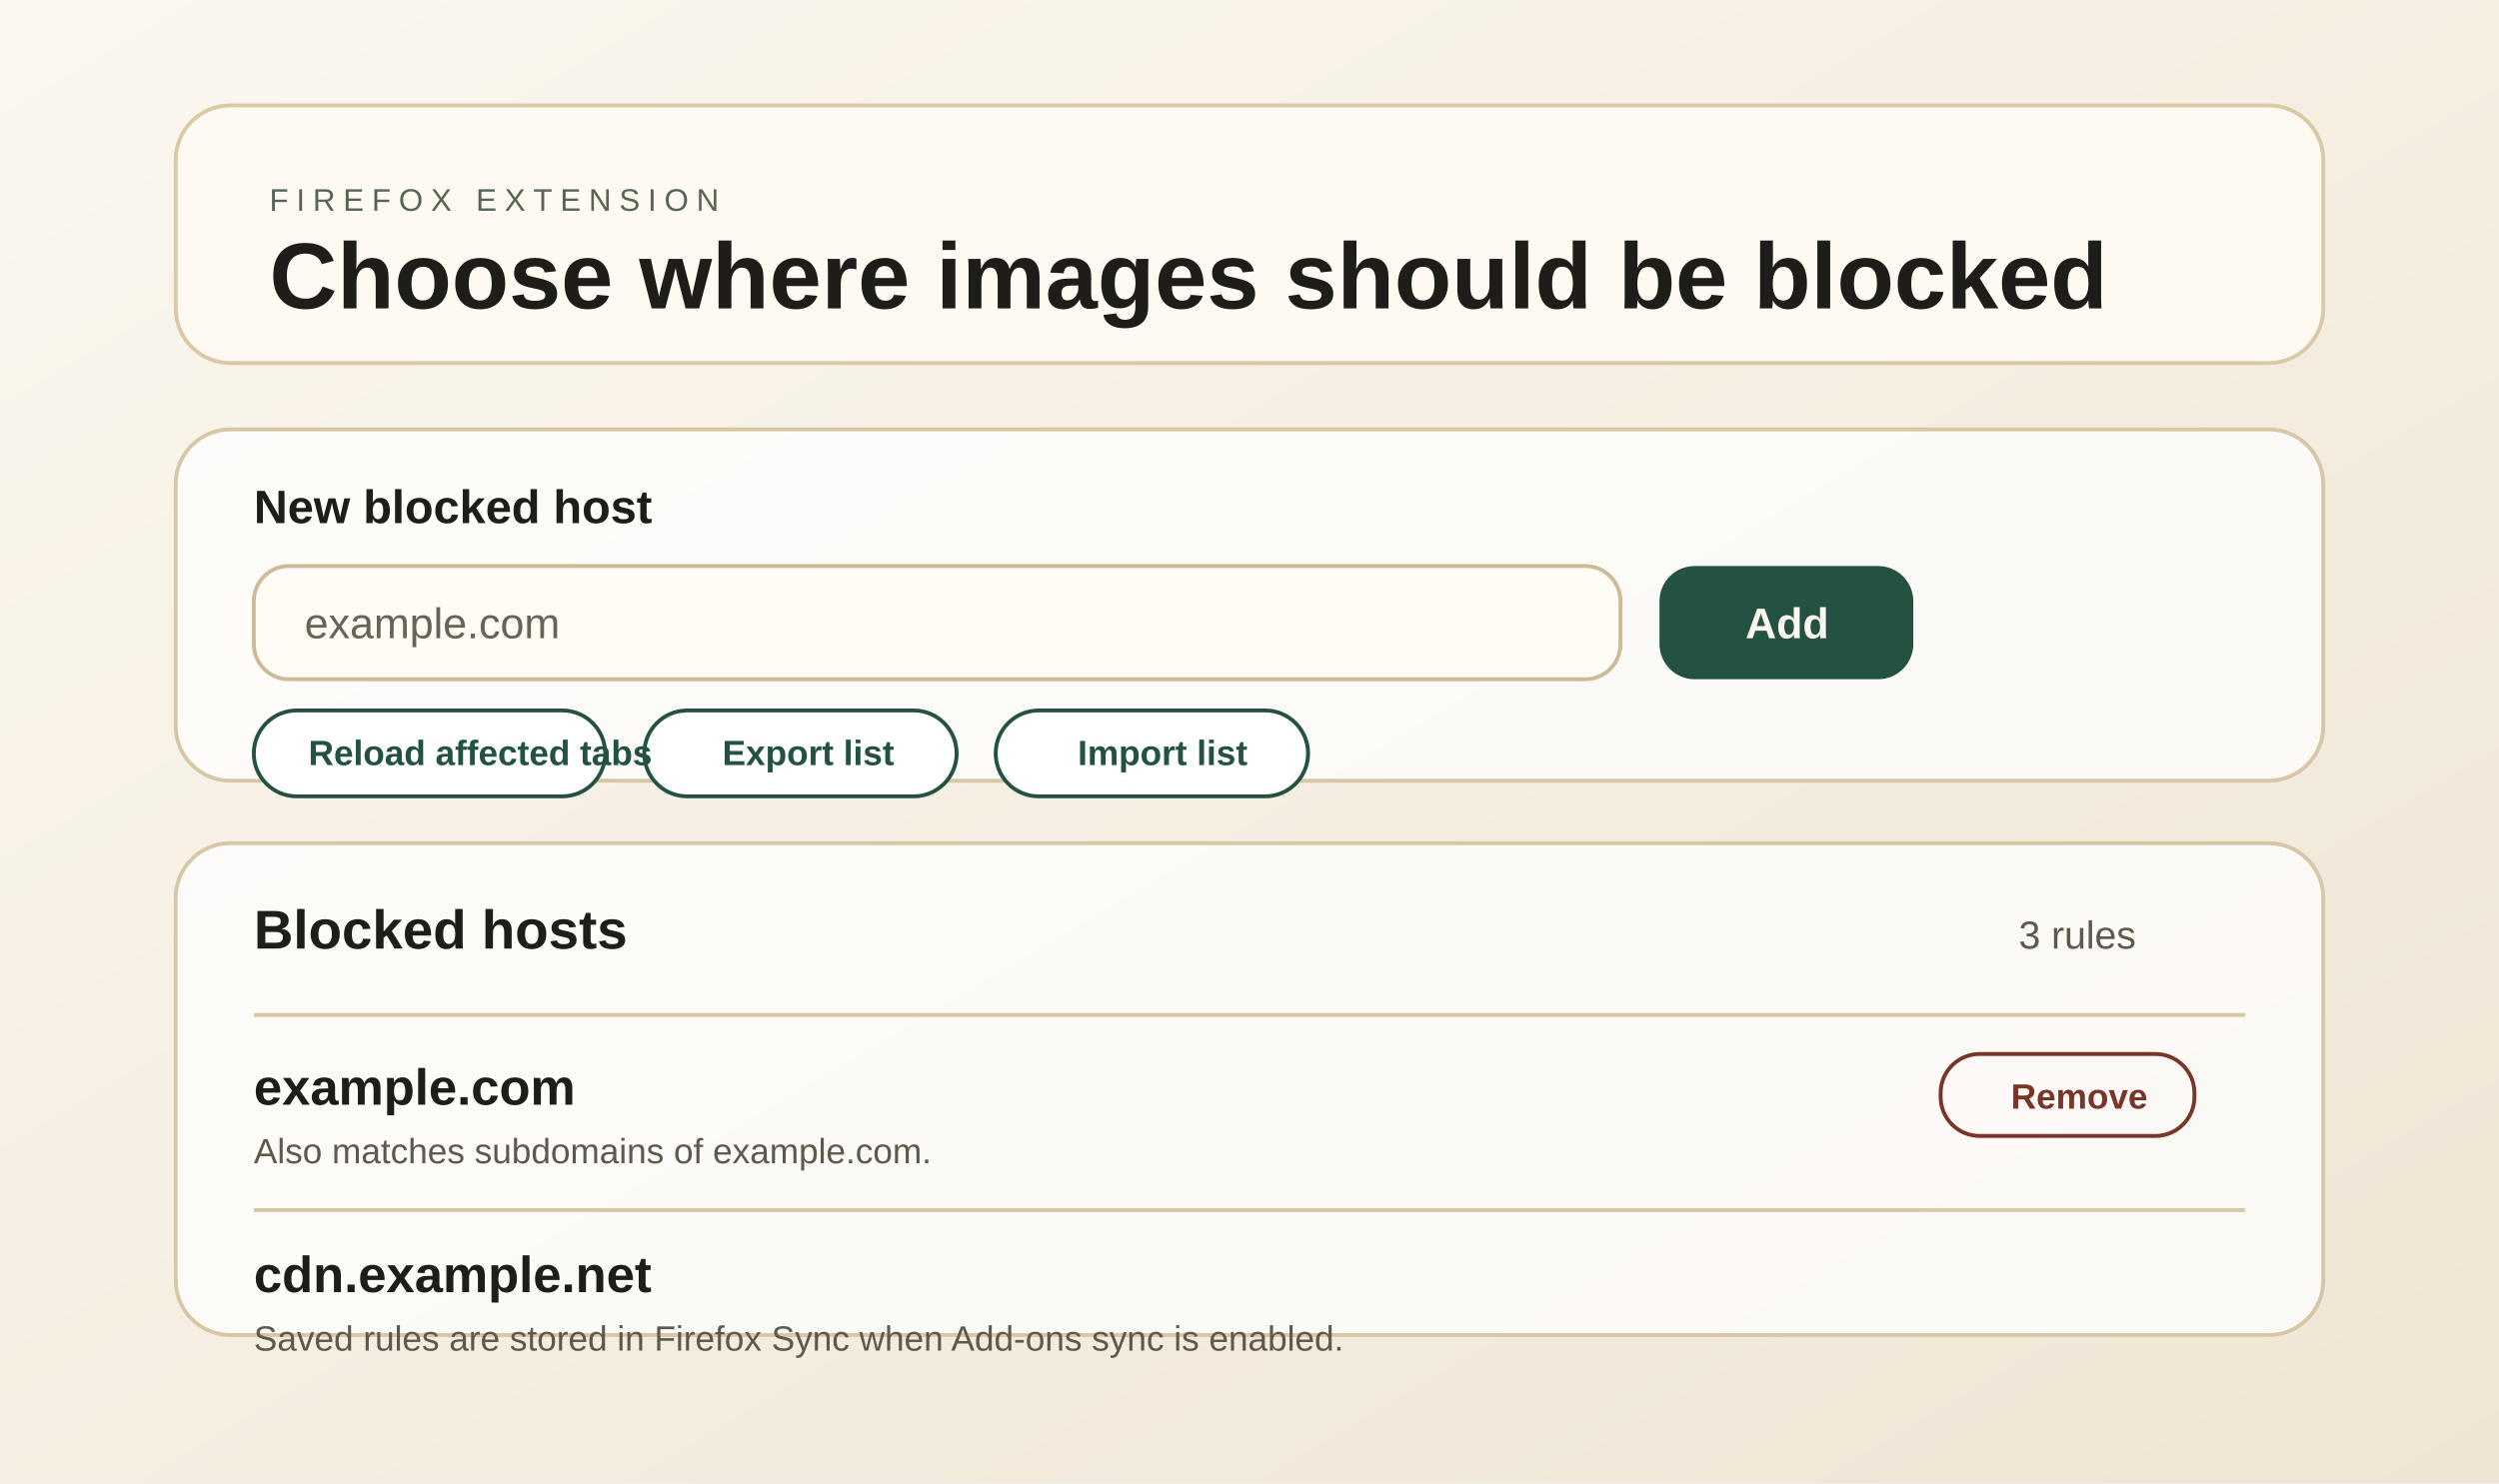
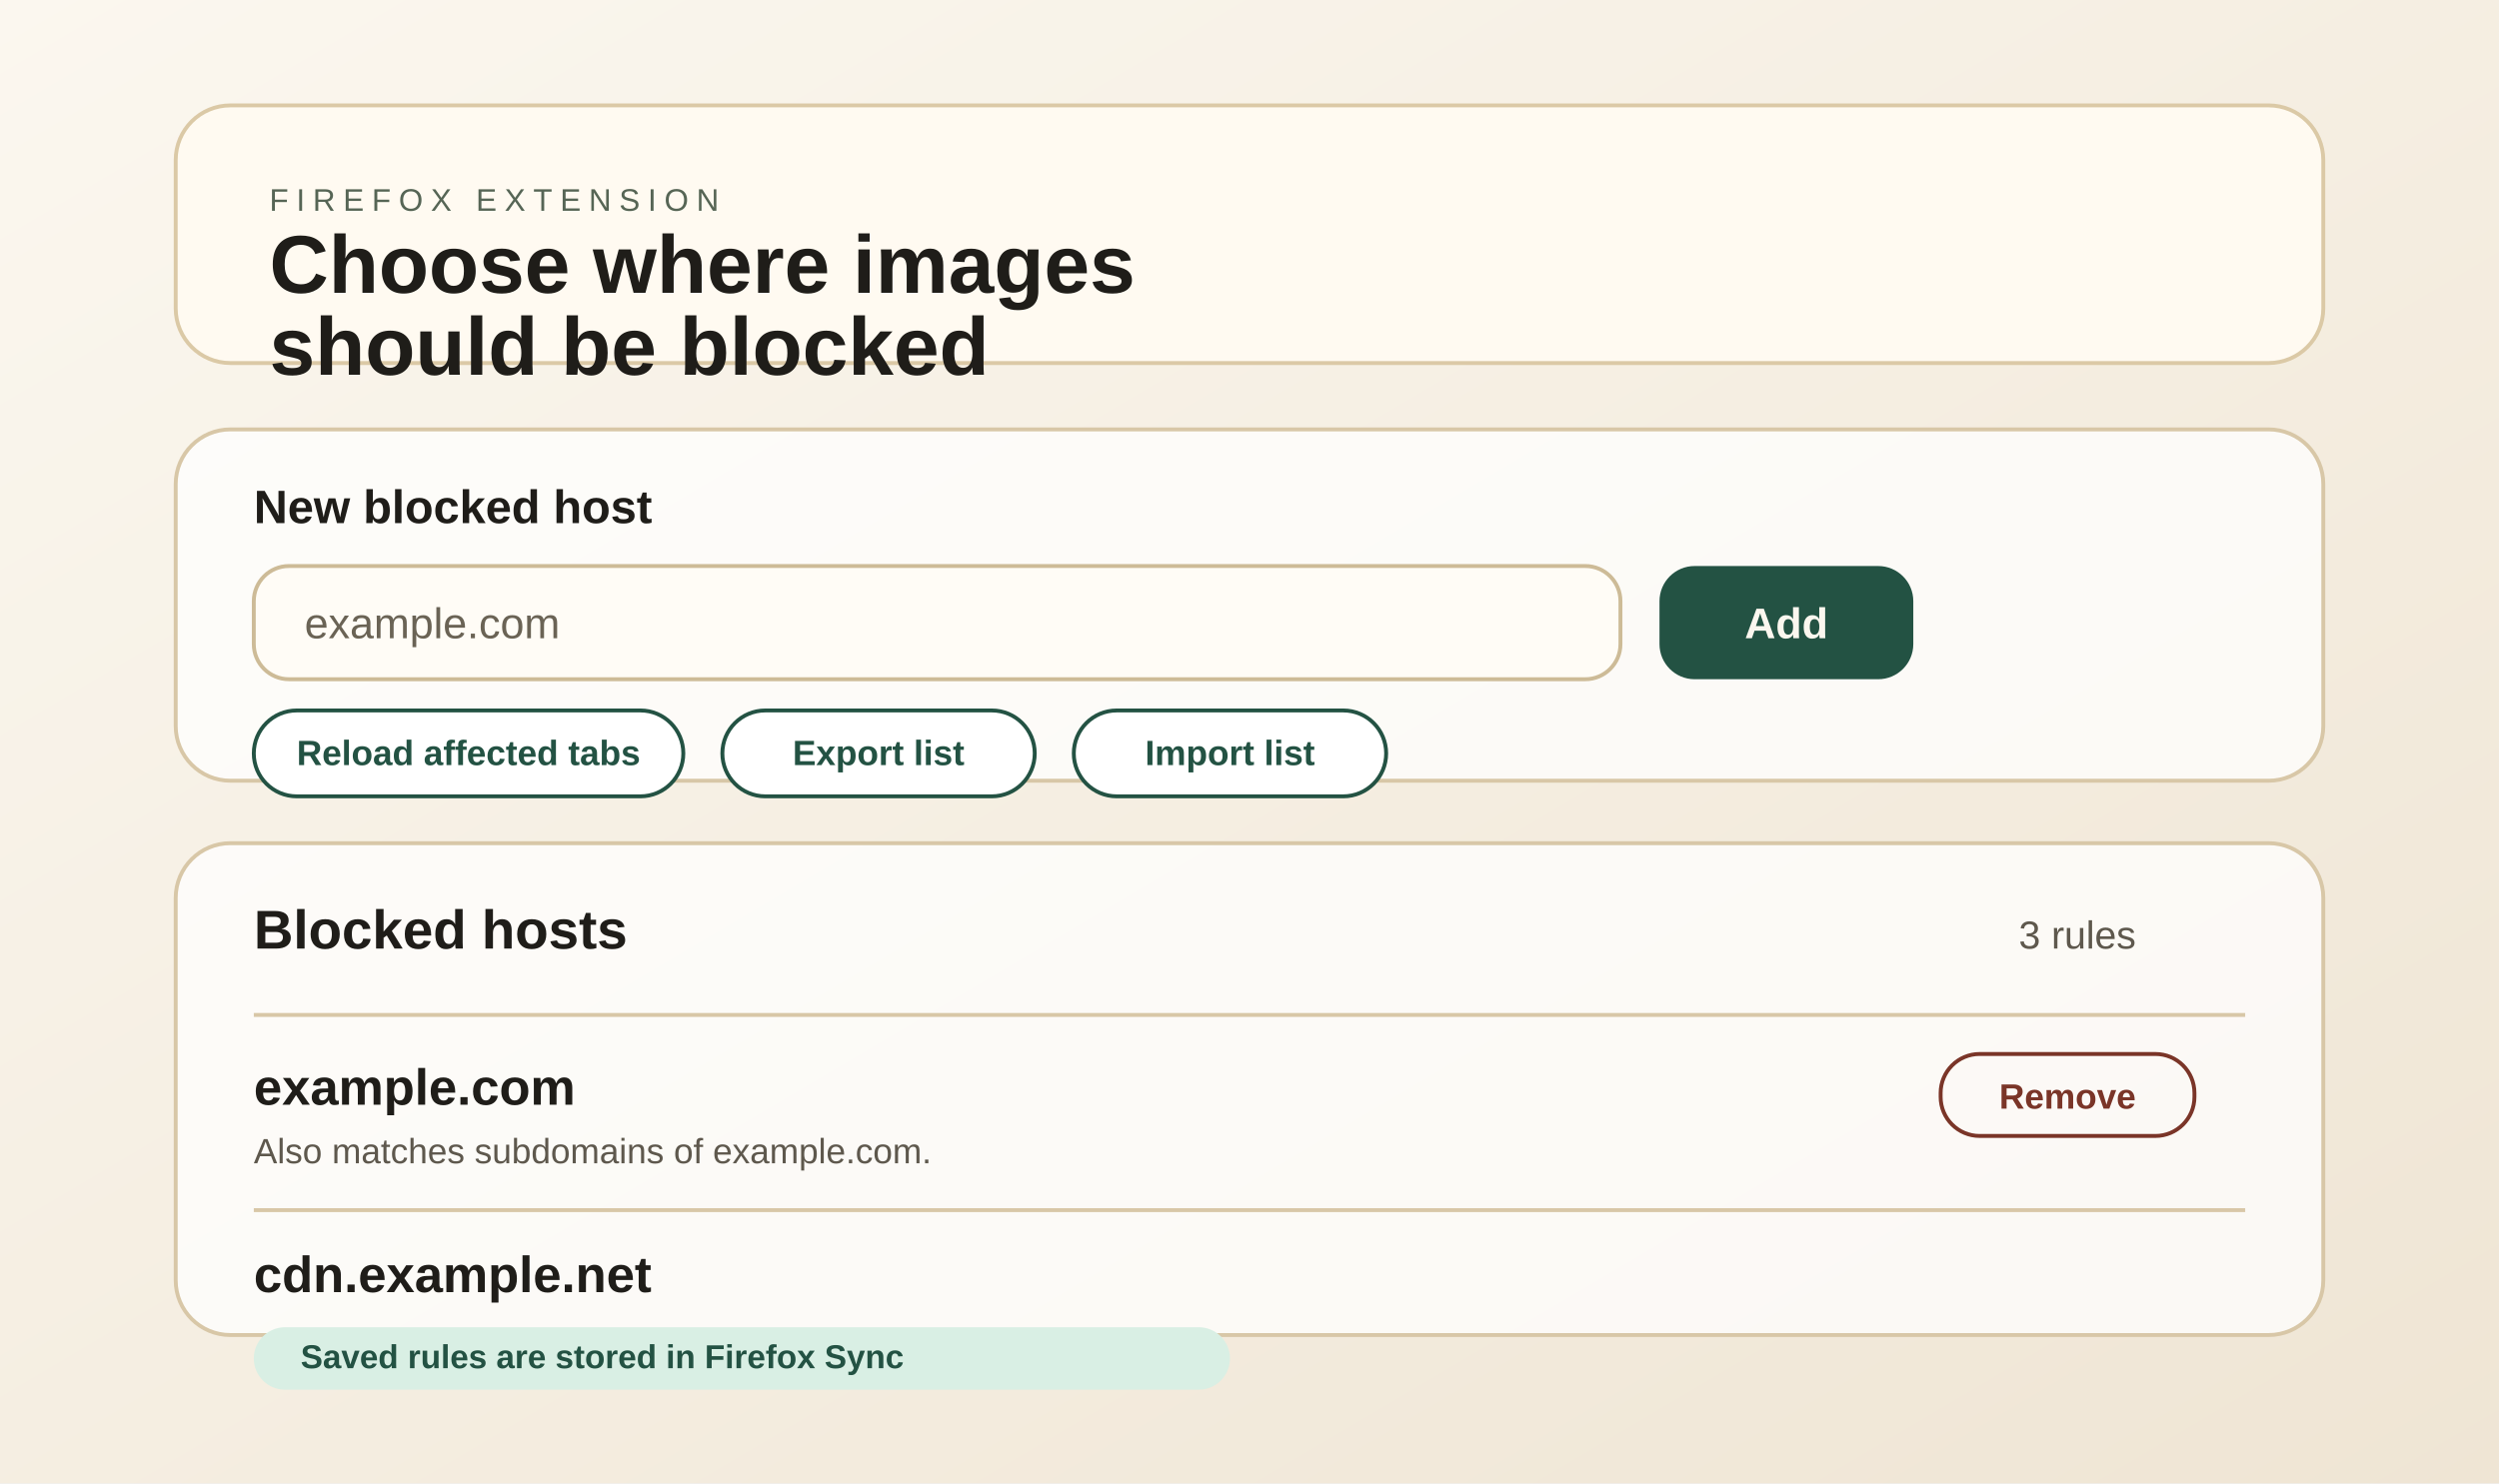
<svg xmlns="http://www.w3.org/2000/svg" viewBox="0 0 1280 760" width="1280" height="760">
  <defs>
    <linearGradient id="page" x1="0" y1="0" x2="1" y2="1">
      <stop offset="0%" stop-color="#fbf7ef" />
      <stop offset="100%" stop-color="#efe5d4" />
    </linearGradient>
  </defs>
  <rect width="1280" height="760" fill="url(#page)" />
  <rect x="90" y="54" width="1100" height="132" rx="28" fill="#fffaf1" stroke="#dbc9a6" stroke-width="2" />
  <text x="138" y="108" fill="#566555" font-size="16" font-family="Segoe UI, Arial, sans-serif" letter-spacing="4">FIREFOX EXTENSION</text>
-   <text x="138" y="158" fill="#1f1d19" font-size="48" font-family="Segoe UI, Arial, sans-serif" font-weight="700">Choose where images should be blocked</text>
+   <text x="138" y="150" fill="#1f1d19" font-size="42" font-family="Segoe UI, Arial, sans-serif" font-weight="700">Choose where images</text>
+   <text x="138" y="192" fill="#1f1d19" font-size="42" font-family="Segoe UI, Arial, sans-serif" font-weight="700">should be blocked</text>
  <rect x="90" y="220" width="1100" height="180" rx="28" fill="#ffffff" fill-opacity="0.75" stroke="#d8c7a7" stroke-width="2" />
  <text x="130" y="268" fill="#1f1d19" font-size="24" font-family="Segoe UI, Arial, sans-serif" font-weight="700">New blocked host</text>
  <rect x="130" y="290" width="700" height="58" rx="18" fill="#fffcf6" stroke="#cdbb97" stroke-width="2" />
  <text x="156" y="327" fill="#6a6355" font-size="22" font-family="Segoe UI, Arial, sans-serif">example.com</text>
  <rect x="850" y="290" width="130" height="58" rx="18" fill="#235243" />
-   <text x="894" y="327" fill="#fbf7ef" font-size="22" font-family="Segoe UI, Arial, sans-serif" font-weight="700">Add</text>
-   <rect x="130" y="364" width="180" height="44" rx="22" fill="#ffffff" stroke="#235243" stroke-width="2" />
-   <rect x="330" y="364" width="160" height="44" rx="22" fill="#ffffff" stroke="#235243" stroke-width="2" />
-   <rect x="510" y="364" width="160" height="44" rx="22" fill="#ffffff" stroke="#235243" stroke-width="2" />
-   <text x="158" y="392" fill="#235243" font-size="18" font-family="Segoe UI, Arial, sans-serif" font-weight="700">Reload affected tabs</text>
-   <text x="370" y="392" fill="#235243" font-size="18" font-family="Segoe UI, Arial, sans-serif" font-weight="700">Export list</text>
-   <text x="552" y="392" fill="#235243" font-size="18" font-family="Segoe UI, Arial, sans-serif" font-weight="700">Import list</text>
+   <text x="915" y="327" text-anchor="middle" fill="#fbf7ef" font-size="22" font-family="Segoe UI, Arial, sans-serif" font-weight="700">Add</text>
+   <rect x="130" y="364" width="220" height="44" rx="22" fill="#ffffff" stroke="#235243" stroke-width="2" />
+   <rect x="370" y="364" width="160" height="44" rx="22" fill="#ffffff" stroke="#235243" stroke-width="2" />
+   <rect x="550" y="364" width="160" height="44" rx="22" fill="#ffffff" stroke="#235243" stroke-width="2" />
+   <text x="240" y="392" text-anchor="middle" fill="#235243" font-size="18" font-family="Segoe UI, Arial, sans-serif" font-weight="700">Reload affected tabs</text>
+   <text x="450" y="392" text-anchor="middle" fill="#235243" font-size="18" font-family="Segoe UI, Arial, sans-serif" font-weight="700">Export list</text>
+   <text x="630" y="392" text-anchor="middle" fill="#235243" font-size="18" font-family="Segoe UI, Arial, sans-serif" font-weight="700">Import list</text>
  <rect x="90" y="432" width="1100" height="252" rx="28" fill="#ffffff" fill-opacity="0.75" stroke="#d8c7a7" stroke-width="2" />
  <text x="130" y="486" fill="#1f1d19" font-size="28" font-family="Segoe UI, Arial, sans-serif" font-weight="700">Blocked hosts</text>
  <text x="1034" y="486" fill="#5e584d" font-size="20" font-family="Segoe UI, Arial, sans-serif">3 rules</text>
  <line x1="130" y1="520" x2="1150" y2="520" stroke="#d8c7a7" stroke-width="2" />
  <text x="130" y="566" fill="#1f1d19" font-size="26" font-family="Segoe UI, Arial, sans-serif" font-weight="700">example.com</text>
  <text x="130" y="596" fill="#5e584d" font-size="18" font-family="Segoe UI, Arial, sans-serif">Also matches subdomains of example.com.</text>
  <rect x="994" y="540" width="130" height="42" rx="20" fill="none" stroke="#7a3528" stroke-width="2" />
-   <text x="1030" y="568" fill="#7a3528" font-size="18" font-family="Segoe UI, Arial, sans-serif" font-weight="700">Remove</text>
+   <text x="1059" y="568" text-anchor="middle" fill="#7a3528" font-size="18" font-family="Segoe UI, Arial, sans-serif" font-weight="700">Remove</text>
  <line x1="130" y1="620" x2="1150" y2="620" stroke="#d8c7a7" stroke-width="2" />
  <text x="130" y="662" fill="#1f1d19" font-size="26" font-family="Segoe UI, Arial, sans-serif" font-weight="700">cdn.example.net</text>
-   <text x="130" y="692" fill="#5e584d" font-size="18" font-family="Segoe UI, Arial, sans-serif">Saved rules are stored in Firefox Sync when Add-ons sync is enabled.</text>
+   <rect x="130" y="680" width="500" height="32" rx="16" fill="#d9efe4" />
+   <text x="154" y="701" fill="#235243" font-size="17" font-family="Segoe UI, Arial, sans-serif" font-weight="700">Saved rules are stored in Firefox Sync</text>
</svg>
